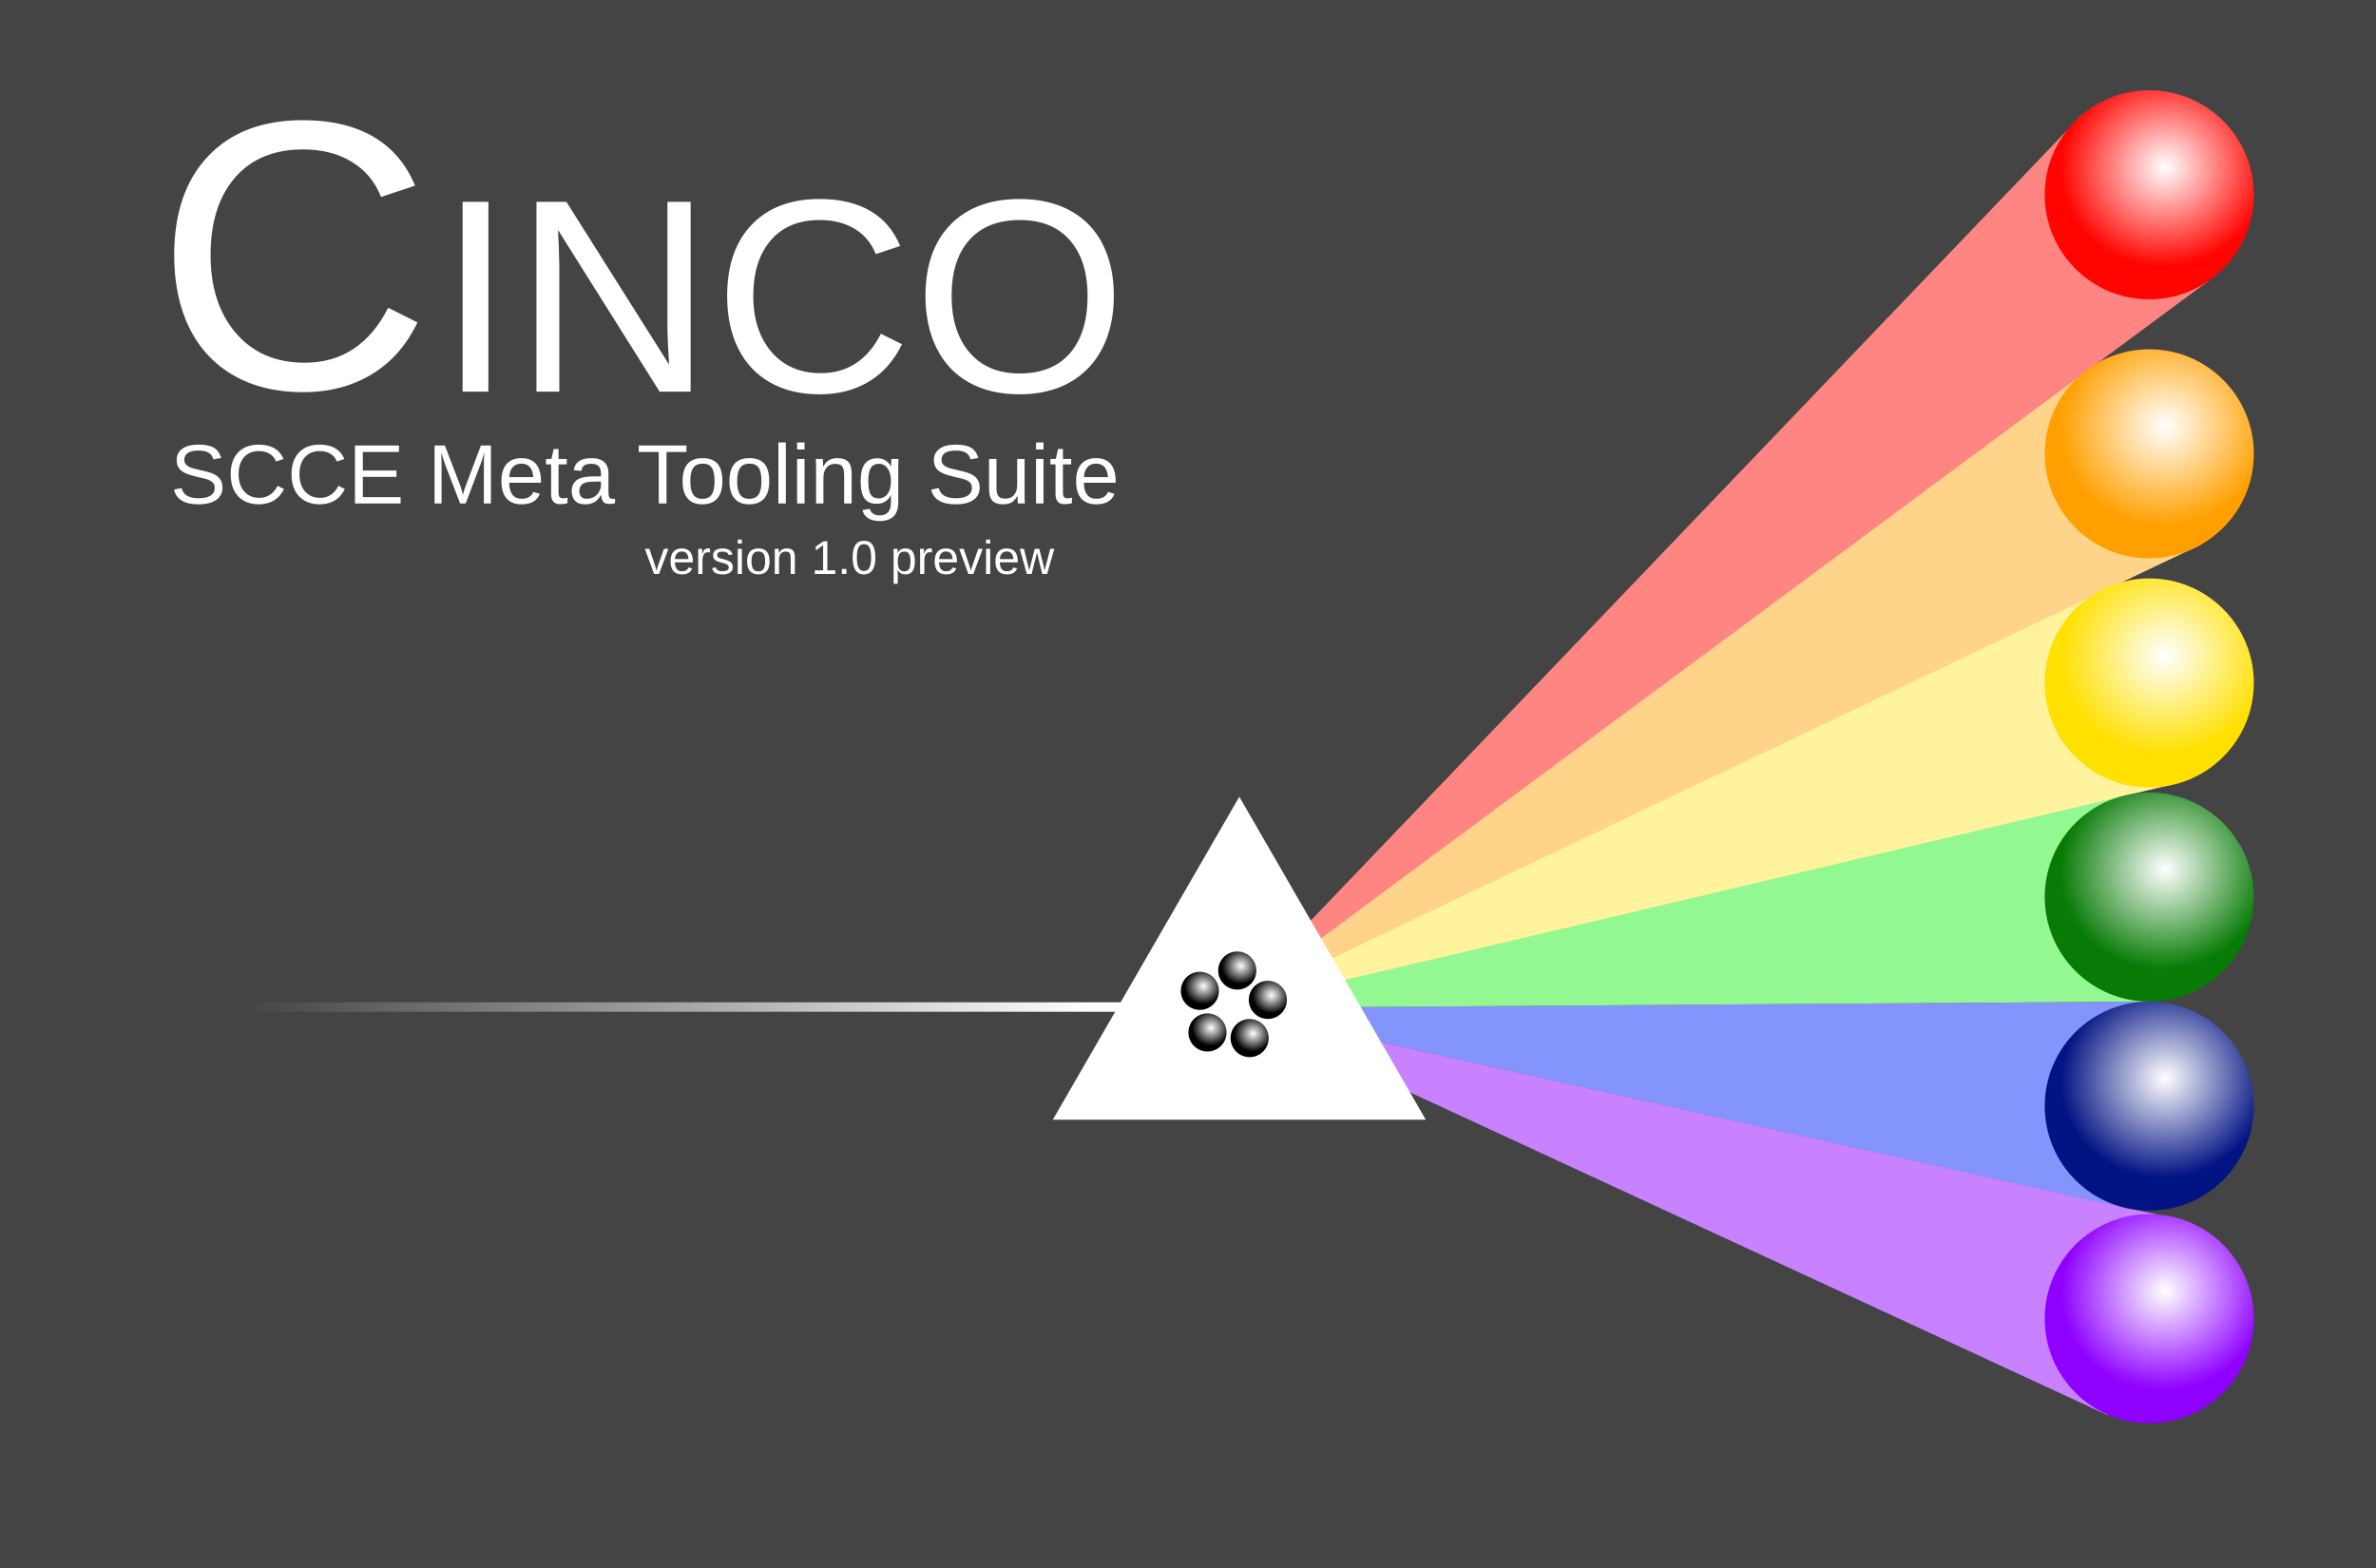
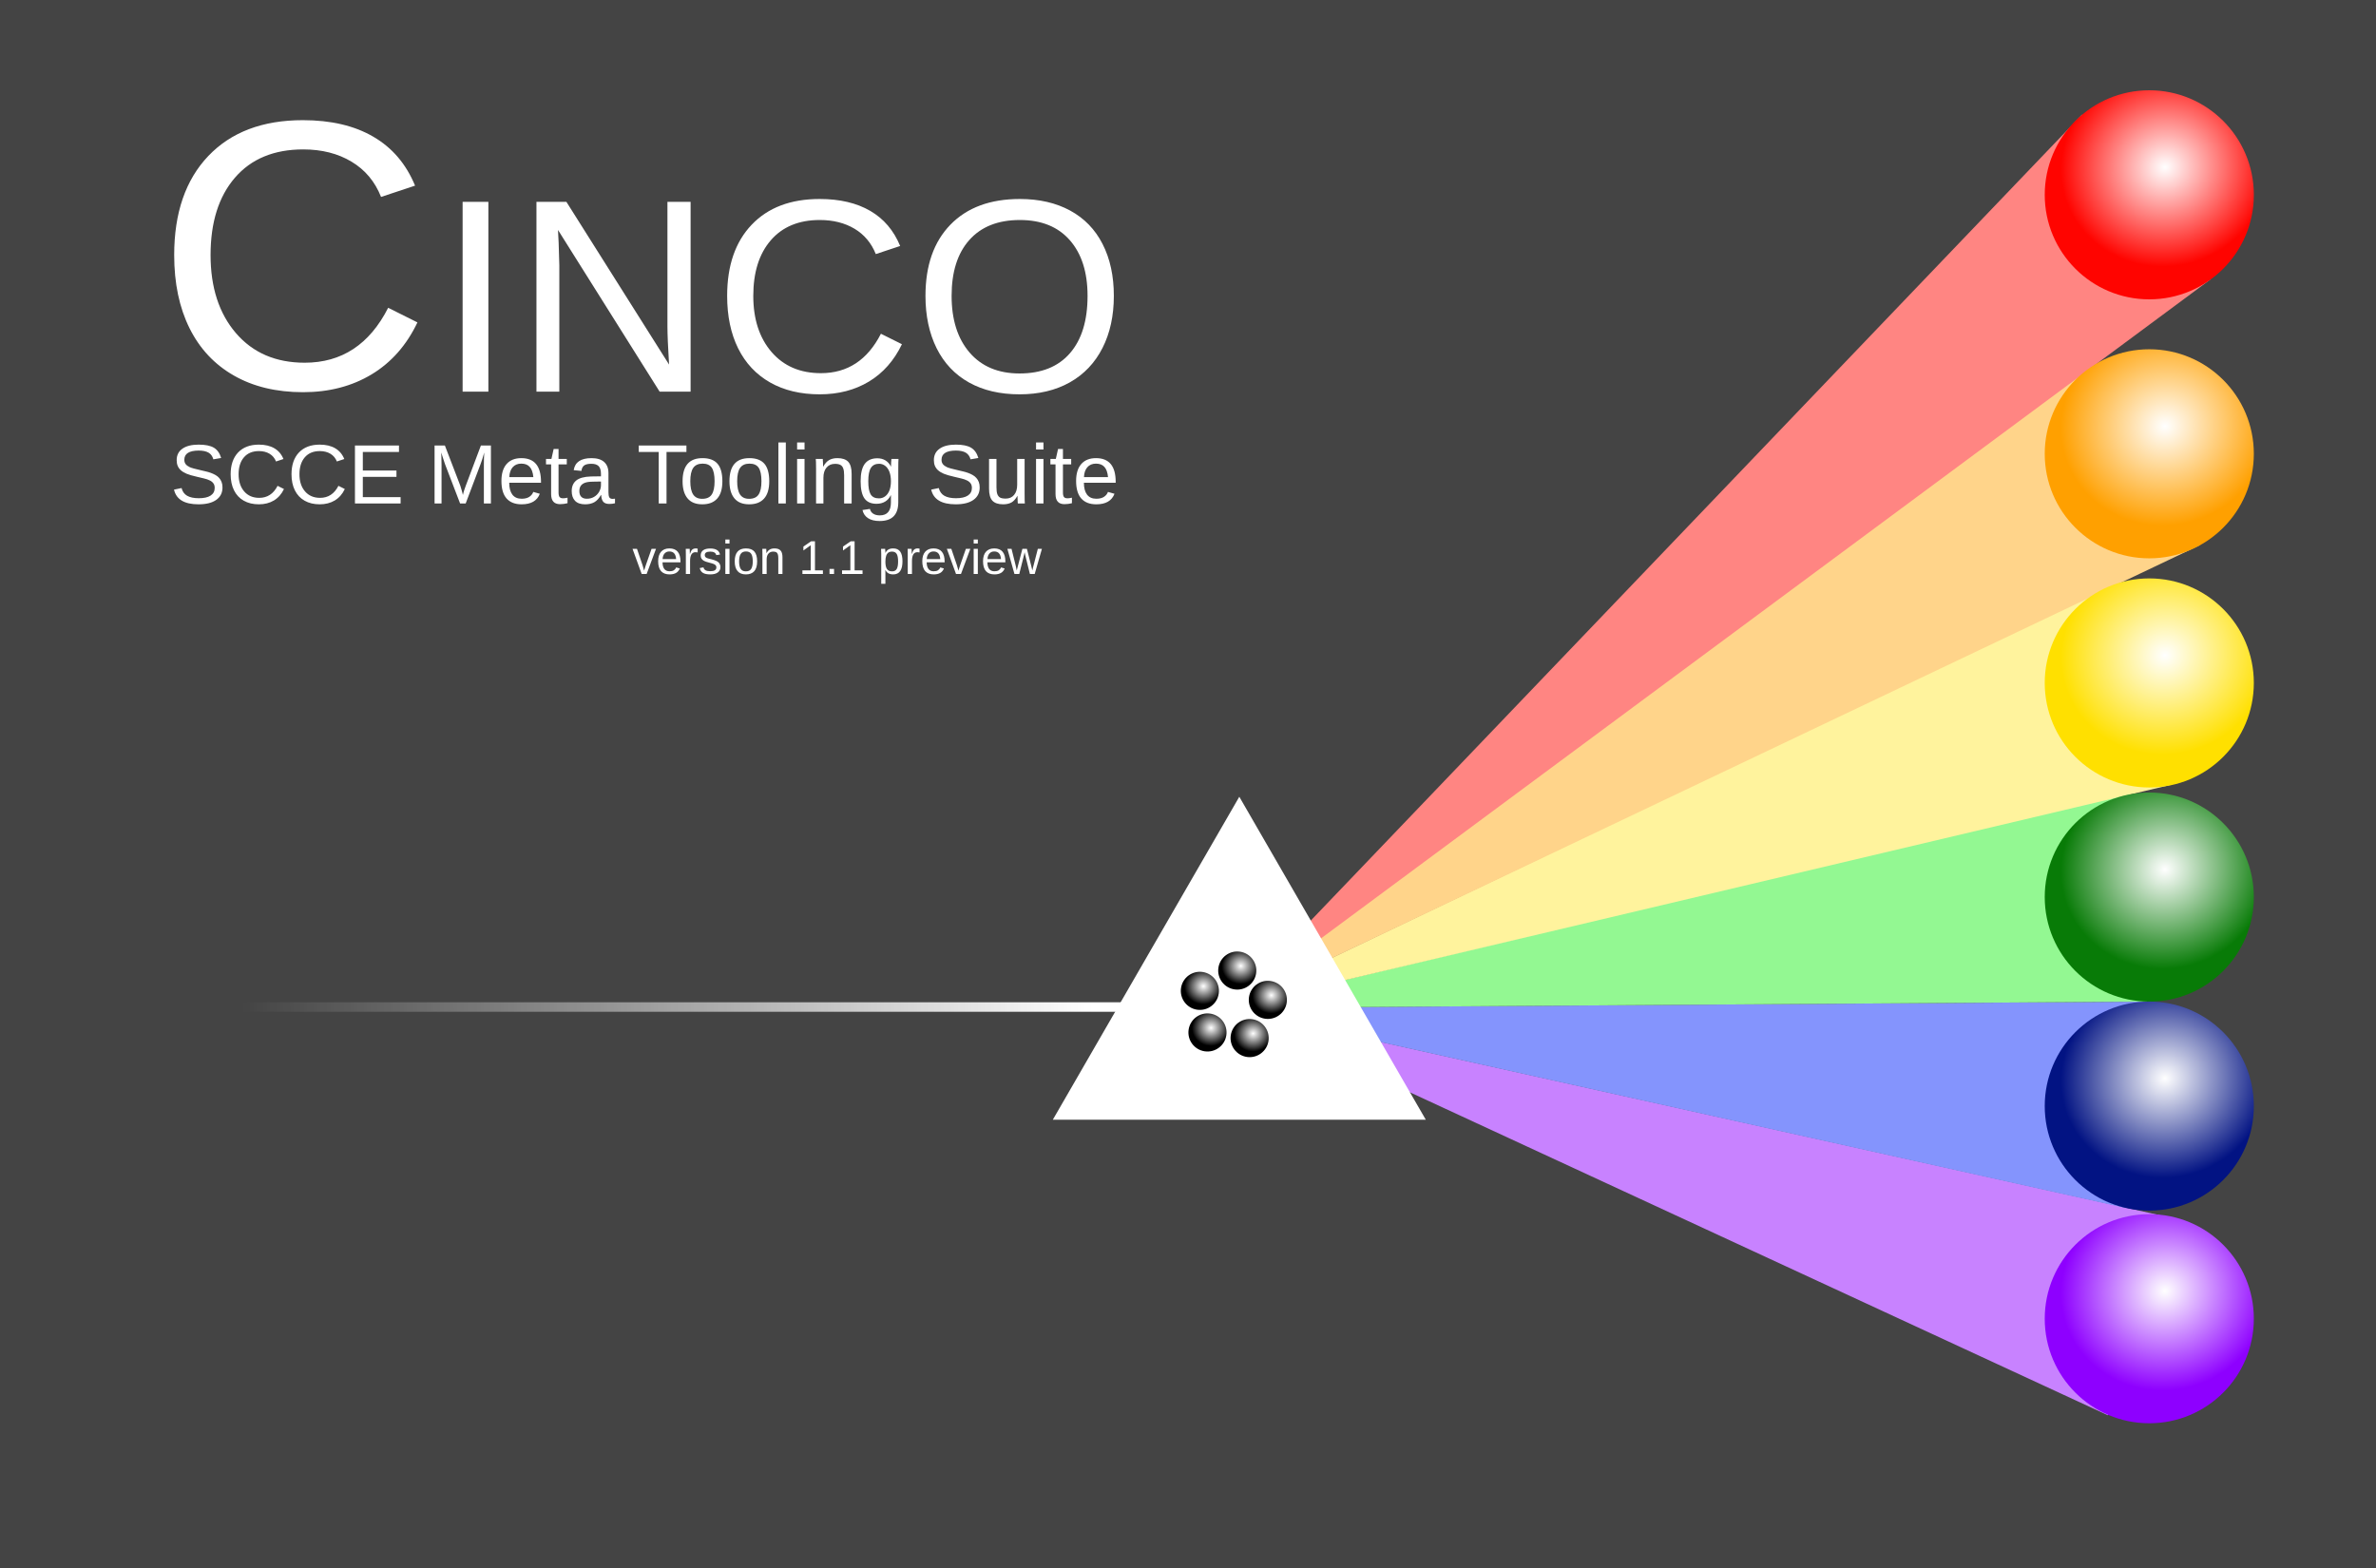
<svg xmlns="http://www.w3.org/2000/svg" xmlns:xlink="http://www.w3.org/1999/xlink" version="1.1" id="svg4020" height="330" width="500">
  <defs id="defs4022">
    <linearGradient id="linearGradient9667">
      <stop style="stop-color:#a8a8a8;stop-opacity:1;" offset="0" id="stop9669" />
      <stop style="stop-color:#a8a8a8;stop-opacity:0.333;" offset="1" id="stop9671" />
    </linearGradient>
    <linearGradient id="linearGradient3938">
      <stop id="stop3940" offset="0" style="stop-color:#ffffff;stop-opacity:1;" />
      <stop id="stop3942" offset="1" style="stop-color:#ffffff;stop-opacity:0;" />
    </linearGradient>
    <radialGradient r="24.499" fy="63.888" fx="8.808" cy="63.888" cx="8.808" gradientTransform="matrix(-0.970415,0.241443,-0.2290749,-0.9207048,29.33424,121.1271)" gradientUnits="userSpaceOnUse" id="radialGradient3985" xlink:href="#linearGradient3796-92" />
    <linearGradient id="linearGradient3796-92">
      <stop id="stop3798-5" offset="0" style="stop-color:#ffffff;stop-opacity:1;" />
      <stop id="stop3800-0" offset="1" style="stop-color:#000000;stop-opacity:1;" />
    </linearGradient>
    <radialGradient r="24.499" fy="63.888" fx="8.808" cy="63.888" cx="8.808" gradientTransform="matrix(-0.970415,0.241443,-0.2290749,-0.9207048,29.33424,121.1271)" gradientUnits="userSpaceOnUse" id="radialGradient3983" xlink:href="#linearGradient3796-3" />
    <linearGradient id="linearGradient3796-3">
      <stop id="stop3798-82" offset="0" style="stop-color:#ffffff;stop-opacity:1;" />
      <stop id="stop3800-89" offset="1" style="stop-color:#ff0000;stop-opacity:1;" />
    </linearGradient>
    <radialGradient r="24.499" fy="63.888" fx="8.808" cy="63.888" cx="8.808" gradientTransform="matrix(-0.970415,0.241443,-0.2290749,-0.9207048,29.33424,121.1271)" gradientUnits="userSpaceOnUse" id="radialGradient3981" xlink:href="#linearGradient3796-96" />
    <linearGradient id="linearGradient3796-96">
      <stop id="stop3798-8" offset="0" style="stop-color:#ffffff;stop-opacity:1;" />
      <stop id="stop3800-3" offset="1" style="stop-color:#ff0000;stop-opacity:1;" />
    </linearGradient>
    <radialGradient r="24.499" fy="63.888" fx="8.808" cy="63.888" cx="8.808" gradientTransform="matrix(-0.970415,0.241443,-0.2290749,-0.9207048,29.33424,121.1271)" gradientUnits="userSpaceOnUse" id="radialGradient3979" xlink:href="#linearGradient3796" />
    <linearGradient id="linearGradient3796">
      <stop id="stop3798" offset="0" style="stop-color:#ffffff;stop-opacity:1;" />
      <stop id="stop3800" offset="1" style="stop-color:#ff0000;stop-opacity:1;" />
    </linearGradient>
    <radialGradient r="24.499" fy="63.888" fx="8.808" cy="63.888" cx="8.808" gradientTransform="matrix(-0.970415,0.241443,-0.2290749,-0.9207048,29.33424,121.1271)" gradientUnits="userSpaceOnUse" id="radialGradient3963" xlink:href="#linearGradient3796-9" />
    <linearGradient id="linearGradient3796-9">
      <stop id="stop3798-4" offset="0" style="stop-color:#ffffff;stop-opacity:1;" />
      <stop id="stop3800-8" offset="1" style="stop-color:#ff0000;stop-opacity:1;" />
    </linearGradient>
    <radialGradient xlink:href="#linearGradient3796-9" id="radialGradient4063" gradientUnits="userSpaceOnUse" gradientTransform="matrix(-0.970415,0.241443,-0.2290749,-0.9207048,29.33424,121.1271)" cx="8.808" cy="63.888" fx="8.808" fy="63.888" r="24.499" />
    <radialGradient r="24.499" fy="63.888" fx="8.808" cy="63.888" cx="8.808" gradientTransform="matrix(-0.970415,0.241443,-0.2290749,-0.9207048,29.33424,121.1271)" gradientUnits="userSpaceOnUse" id="radialGradient4153-9" xlink:href="#linearGradient3796-4" />
    <linearGradient id="linearGradient3796-4">
      <stop id="stop3798-42" offset="0" style="stop-color:#ffffff;stop-opacity:1;" />
      <stop id="stop3800-1" offset="1" style="stop-color:#ffe000;stop-opacity:1;" />
    </linearGradient>
    <radialGradient xlink:href="#linearGradient3796-4" id="radialGradient4686" gradientUnits="userSpaceOnUse" gradientTransform="matrix(-0.970415,0.241443,-0.2290749,-0.9207048,29.33424,121.1271)" cx="8.808" cy="63.888" fx="8.808" fy="63.888" r="24.499" />
    <radialGradient xlink:href="#linearGradient3796-4-9" id="radialGradient4686-3" gradientUnits="userSpaceOnUse" gradientTransform="matrix(-0.970415,0.241443,-0.2290749,-0.9207048,29.33424,121.1271)" cx="8.808" cy="63.888" fx="8.808" fy="63.888" r="24.499" />
    <linearGradient id="linearGradient3796-4-9">
      <stop id="stop3798-42-2" offset="0" style="stop-color:#ffffff;stop-opacity:1;" />
      <stop id="stop3800-1-5" offset="1" style="stop-color:#ffa000;stop-opacity:1;" />
    </linearGradient>
    <radialGradient xlink:href="#linearGradient3796-4-9" id="radialGradient4788" gradientUnits="userSpaceOnUse" gradientTransform="matrix(-0.970415,0.241443,-0.2290749,-0.9207048,29.33424,121.1271)" cx="8.808" cy="63.888" fx="8.808" fy="63.888" r="24.499" />
    <linearGradient id="linearGradient3796-4-5">
      <stop id="stop3798-42-4" offset="0" style="stop-color:#ffffff;stop-opacity:1;" />
      <stop id="stop3800-1-2" offset="1" style="stop-color:#087b07;stop-opacity:1;" />
    </linearGradient>
    <radialGradient xlink:href="#linearGradient3796-4-5" id="radialGradient4788-7" gradientUnits="userSpaceOnUse" gradientTransform="matrix(-0.970415,0.241443,-0.2290749,-0.9207048,29.33424,121.1271)" cx="8.808" cy="63.888" fx="8.808" fy="63.888" r="24.499" />
    <radialGradient xlink:href="#linearGradient3796-4-0" id="radialGradient4686-9" gradientUnits="userSpaceOnUse" gradientTransform="matrix(-0.970415,0.241443,-0.2290749,-0.9207048,29.33424,121.1271)" cx="8.808" cy="63.888" fx="8.808" fy="63.888" r="24.499" />
    <linearGradient id="linearGradient3796-4-0">
      <stop id="stop3798-42-5" offset="0" style="stop-color:#ffffff;stop-opacity:1;" />
      <stop id="stop3800-1-0" offset="1" style="stop-color:#021383;stop-opacity:1;" />
    </linearGradient>
    <radialGradient xlink:href="#linearGradient3796-4-0" id="radialGradient4788-8" gradientUnits="userSpaceOnUse" gradientTransform="matrix(-0.970415,0.241443,-0.2290749,-0.9207048,29.33424,121.1271)" cx="8.808" cy="63.888" fx="8.808" fy="63.888" r="24.499" />
    <radialGradient xlink:href="#linearGradient3796-4-7" id="radialGradient4686-25" gradientUnits="userSpaceOnUse" gradientTransform="matrix(-0.970415,0.241443,-0.2290749,-0.9207048,29.33424,121.1271)" cx="8.808" cy="63.888" fx="8.808" fy="63.888" r="24.499" />
    <linearGradient id="linearGradient3796-4-7">
      <stop id="stop3798-42-9" offset="0" style="stop-color:#ffffff;stop-opacity:1;" />
      <stop id="stop3800-1-8" offset="1" style="stop-color:#8e00ff;stop-opacity:1;" />
    </linearGradient>
    <radialGradient xlink:href="#linearGradient3796-4-7" id="radialGradient4788-9" gradientUnits="userSpaceOnUse" gradientTransform="matrix(-0.970415,0.241443,-0.2290749,-0.9207048,29.33424,121.1271)" cx="8.808" cy="63.888" fx="8.808" fy="63.888" r="24.499" />
    <linearGradient id="linearGradient3796-92-3">
      <stop id="stop3798-5-5" offset="0" style="stop-color:#ffffff;stop-opacity:1;" />
      <stop id="stop3800-0-4" offset="1" style="stop-color:#000000;stop-opacity:1;" />
    </linearGradient>
    <radialGradient xlink:href="#linearGradient3796-92-3" id="radialGradient4873" gradientUnits="userSpaceOnUse" gradientTransform="matrix(-0.970415,0.241443,-0.2290749,-0.9207048,29.33424,121.1271)" cx="8.808" cy="63.888" fx="8.808" fy="63.888" r="24.499" />
    <linearGradient id="linearGradient3796-92-4">
      <stop id="stop3798-5-2" offset="0" style="stop-color:#ffffff;stop-opacity:1;" />
      <stop id="stop3800-0-8" offset="1" style="stop-color:#000000;stop-opacity:1;" />
    </linearGradient>
    <radialGradient xlink:href="#linearGradient3796-92-4" id="radialGradient4873-3" gradientUnits="userSpaceOnUse" gradientTransform="matrix(-0.970415,0.241443,-0.2290749,-0.9207048,29.33424,121.1271)" cx="8.808" cy="63.888" fx="8.808" fy="63.888" r="24.499" />
    <linearGradient id="linearGradient3796-92-32">
      <stop id="stop3798-5-3" offset="0" style="stop-color:#ffffff;stop-opacity:1;" />
      <stop id="stop3800-0-0" offset="1" style="stop-color:#000000;stop-opacity:1;" />
    </linearGradient>
    <radialGradient xlink:href="#linearGradient3796-92-32" id="radialGradient4873-9" gradientUnits="userSpaceOnUse" gradientTransform="matrix(-0.970415,0.241443,-0.2290749,-0.9207048,29.33424,121.1271)" cx="8.808" cy="63.888" fx="8.808" fy="63.888" r="24.499" />
    <linearGradient id="linearGradient3796-92-2">
      <stop id="stop3798-5-52" offset="0" style="stop-color:#ffffff;stop-opacity:1;" />
      <stop id="stop3800-0-85" offset="1" style="stop-color:#000000;stop-opacity:1;" />
    </linearGradient>
    <radialGradient xlink:href="#linearGradient3796-92-2" id="radialGradient4873-5" gradientUnits="userSpaceOnUse" gradientTransform="matrix(-0.970415,0.241443,-0.2290749,-0.9207048,29.33424,121.1271)" cx="8.808" cy="63.888" fx="8.808" fy="63.888" r="24.499" />
    <radialGradient xlink:href="#linearGradient3796-4-9-1" id="radialGradient4788-2" gradientUnits="userSpaceOnUse" gradientTransform="matrix(-0.970415,0.241443,-0.2290749,-0.9207048,29.33424,121.1271)" cx="8.808" cy="63.888" fx="8.808" fy="63.888" r="24.499" />
    <linearGradient id="linearGradient3796-4-9-1">
      <stop id="stop3798-42-2-3" offset="0" style="stop-color:#ffffff;stop-opacity:1;" />
      <stop id="stop3800-1-5-2" offset="1" style="stop-color:#ff0400;stop-opacity:1;" />
    </linearGradient>
    <radialGradient xlink:href="#linearGradient3796-4-9-1" id="radialGradient4971" gradientUnits="userSpaceOnUse" gradientTransform="matrix(-0.970415,0.241443,-0.2290749,-0.9207048,29.33424,121.1271)" cx="8.808" cy="63.888" fx="8.808" fy="63.888" r="24.499" />
    <radialGradient r="24.499" fy="63.888" fx="8.808" cy="63.888" cx="8.808" gradientTransform="matrix(-0.970415,0.241443,-0.2290749,-0.9207048,29.33424,121.1271)" gradientUnits="userSpaceOnUse" id="radialGradient5042-9" xlink:href="#linearGradient3796-92-4-9" />
    <linearGradient id="linearGradient3796-92-4-9">
      <stop id="stop3798-5-2-6" offset="0" style="stop-color:#ffffff;stop-opacity:1;" />
      <stop id="stop3800-0-8-5" offset="1" style="stop-color:#000000;stop-opacity:1;" />
    </linearGradient>
    <radialGradient r="24.499" fy="63.888" fx="8.808" cy="63.888" cx="8.808" gradientTransform="matrix(-0.970415,0.241443,-0.2290749,-0.9207048,29.33424,121.1271)" gradientUnits="userSpaceOnUse" id="radialGradient5044-5" xlink:href="#linearGradient3796-92-3-9" />
    <linearGradient id="linearGradient3796-92-3-9">
      <stop id="stop3798-5-5-0" offset="0" style="stop-color:#ffffff;stop-opacity:1;" />
      <stop id="stop3800-0-4-8" offset="1" style="stop-color:#000000;stop-opacity:1;" />
    </linearGradient>
    <radialGradient r="24.499" fy="63.888" fx="8.808" cy="63.888" cx="8.808" gradientTransform="matrix(-0.970415,0.241443,-0.2290749,-0.9207048,29.33424,121.1271)" gradientUnits="userSpaceOnUse" id="radialGradient5046-7" xlink:href="#linearGradient3796-92-2-2" />
    <linearGradient id="linearGradient3796-92-2-2">
      <stop id="stop3798-5-52-4" offset="0" style="stop-color:#ffffff;stop-opacity:1;" />
      <stop id="stop3800-0-85-0" offset="1" style="stop-color:#000000;stop-opacity:1;" />
    </linearGradient>
    <radialGradient r="24.499" fy="63.888" fx="8.808" cy="63.888" cx="8.808" gradientTransform="matrix(-0.970415,0.241443,-0.2290749,-0.9207048,29.33424,121.1271)" gradientUnits="userSpaceOnUse" id="radialGradient5048-8" xlink:href="#linearGradient3796-92-32-8" />
    <linearGradient id="linearGradient3796-92-32-8">
      <stop id="stop3798-5-3-3" offset="0" style="stop-color:#ffffff;stop-opacity:1;" />
      <stop id="stop3800-0-0-4" offset="1" style="stop-color:#000000;stop-opacity:1;" />
    </linearGradient>
    <radialGradient r="24.499" fy="63.888" fx="8.808" cy="63.888" cx="8.808" gradientTransform="matrix(-0.970415,0.241443,-0.2290749,-0.9207048,29.33424,121.1271)" gradientUnits="userSpaceOnUse" id="radialGradient5050-2" xlink:href="#linearGradient3796-92-7" />
    <linearGradient id="linearGradient3796-92-7">
      <stop id="stop3798-5-58" offset="0" style="stop-color:#ffffff;stop-opacity:1;" />
      <stop id="stop3800-0-2" offset="1" style="stop-color:#000000;stop-opacity:1;" />
    </linearGradient>
    <radialGradient xlink:href="#linearGradient3796-92-7" id="radialGradient5094" gradientUnits="userSpaceOnUse" gradientTransform="matrix(-0.970415,0.241443,-0.2290749,-0.9207048,29.33424,121.1271)" cx="8.808" cy="63.888" fx="8.808" fy="63.888" r="24.499" />
    <radialGradient r="24.499" fy="63.888" fx="8.808" cy="63.888" cx="8.808" gradientTransform="matrix(-0.970415,0.241443,-0.2290749,-0.9207048,29.33424,121.1271)" gradientUnits="userSpaceOnUse" id="radialGradient5195" xlink:href="#linearGradient3796-92-4-9" />
    <radialGradient r="24.499" fy="63.888" fx="8.808" cy="63.888" cx="8.808" gradientTransform="matrix(-0.970415,0.241443,-0.2290749,-0.9207048,29.33424,121.1271)" gradientUnits="userSpaceOnUse" id="radialGradient5197" xlink:href="#linearGradient3796-92-3-9" />
    <radialGradient r="24.499" fy="63.888" fx="8.808" cy="63.888" cx="8.808" gradientTransform="matrix(-0.970415,0.241443,-0.2290749,-0.9207048,29.33424,121.1271)" gradientUnits="userSpaceOnUse" id="radialGradient5199" xlink:href="#linearGradient3796-92-2-2" />
    <radialGradient r="24.499" fy="63.888" fx="8.808" cy="63.888" cx="8.808" gradientTransform="matrix(-0.970415,0.241443,-0.2290749,-0.9207048,29.33424,121.1271)" gradientUnits="userSpaceOnUse" id="radialGradient5201" xlink:href="#linearGradient3796-92-32-8" />
    <radialGradient r="24.499" fy="63.888" fx="8.808" cy="63.888" cx="8.808" gradientTransform="matrix(-0.970415,0.241443,-0.2290749,-0.9207048,29.33424,121.1271)" gradientUnits="userSpaceOnUse" id="radialGradient5203" xlink:href="#linearGradient3796-92-7" />
    <linearGradient gradientTransform="matrix(1,0,0,0.4444444,2,518.9582)" gradientUnits="userSpaceOnUse" y2="934.697" x2="48.924" y1="934.237" x1="227.933" id="linearGradient3944" xlink:href="#linearGradient3938" />
    <radialGradient r="24.499" fy="63.888" fx="8.808" cy="63.888" cx="8.808" gradientTransform="matrix(-0.970415,0.241443,-0.2290749,-0.9207048,29.33424,121.1271)" gradientUnits="userSpaceOnUse" id="radialGradient5210-7" xlink:href="#linearGradient3796-92-7-1" />
    <linearGradient id="linearGradient3796-92-7-1">
      <stop id="stop3798-5-58-5" offset="0" style="stop-color:#ffffff;stop-opacity:1;" />
      <stop id="stop3800-0-2-1" offset="1" style="stop-color:#000000;stop-opacity:1;" />
    </linearGradient>
    <radialGradient xlink:href="#linearGradient3796-92-7" id="radialGradient8010" gradientUnits="userSpaceOnUse" gradientTransform="matrix(-0.970415,0.241443,-0.2290749,-0.9207048,29.33424,121.1271)" cx="8.808" cy="63.888" fx="8.808" fy="63.888" r="24.499" />
    <radialGradient r="24.499" fy="63.888" fx="8.808" cy="63.888" cx="8.808" gradientTransform="matrix(-0.970415,0.241443,-0.2290749,-0.9207048,29.33424,121.1271)" gradientUnits="userSpaceOnUse" id="radialGradient7991-5" xlink:href="#linearGradient3796-92-7-1-8" />
    <linearGradient id="linearGradient3796-92-7-1-8">
      <stop id="stop3798-5-58-5-9" offset="0" style="stop-color:#ffffff;stop-opacity:1;" />
      <stop id="stop3800-0-2-1-3" offset="1" style="stop-color:#000000;stop-opacity:1;" />
    </linearGradient>
    <radialGradient xlink:href="#linearGradient3796-92-7-18" id="radialGradient8010-0" gradientUnits="userSpaceOnUse" gradientTransform="matrix(-0.970415,0.241443,-0.2290749,-0.9207048,29.33424,121.1271)" cx="8.808" cy="63.888" fx="8.808" fy="63.888" r="24.499" />
    <linearGradient id="linearGradient3796-92-7-18">
      <stop id="stop3798-5-58-7" offset="0" style="stop-color:#ffffff;stop-opacity:1;" />
      <stop id="stop3800-0-2-9" offset="1" style="stop-color:#000000;stop-opacity:1;" />
    </linearGradient>
    <radialGradient r="24.499" fy="63.888" fx="8.808" cy="63.888" cx="8.808" gradientTransform="matrix(-0.970415,0.241443,-0.2290749,-0.9207048,29.33424,121.1271)" gradientUnits="userSpaceOnUse" id="radialGradient9392-7" xlink:href="#linearGradient3796-92-7-18-9" />
    <linearGradient id="linearGradient3796-92-7-18-9">
      <stop id="stop3798-5-58-7-7" offset="0" style="stop-color:#ffffff;stop-opacity:1;" />
      <stop id="stop3800-0-2-9-5" offset="1" style="stop-color:#000000;stop-opacity:1;" />
    </linearGradient>
    <radialGradient r="24.499" fy="63.888" fx="8.808" cy="63.888" cx="8.808" gradientTransform="matrix(-0.970415,0.241443,-0.2290749,-0.9207048,29.33424,121.1271)" gradientUnits="userSpaceOnUse" id="radialGradient9392-2" xlink:href="#linearGradient3796-92-7-18-5" />
    <linearGradient id="linearGradient3796-92-7-18-5">
      <stop id="stop3798-5-58-7-8" offset="0" style="stop-color:#ffffff;stop-opacity:1;" />
      <stop id="stop3800-0-2-9-50" offset="1" style="stop-color:#000000;stop-opacity:1;" />
    </linearGradient>
    <radialGradient r="24.499" fy="63.888" fx="8.808" cy="63.888" cx="8.808" gradientTransform="matrix(-0.970415,0.241443,-0.2290749,-0.9207048,29.33424,121.1271)" gradientUnits="userSpaceOnUse" id="radialGradient9392-0" xlink:href="#linearGradient3796-92-7-18-7" />
    <linearGradient id="linearGradient3796-92-7-18-7">
      <stop id="stop3798-5-58-7-1" offset="0" style="stop-color:#ffffff;stop-opacity:1;" />
      <stop id="stop3800-0-2-9-9" offset="1" style="stop-color:#000000;stop-opacity:1;" />
    </linearGradient>
    <radialGradient r="24.499" fy="63.888" fx="8.808" cy="63.888" cx="8.808" gradientTransform="matrix(-0.970415,0.241443,-0.2290749,-0.9207048,29.33424,121.1271)" gradientUnits="userSpaceOnUse" id="radialGradient9392-4" xlink:href="#linearGradient3796-92-7-18-95" />
    <linearGradient id="linearGradient3796-92-7-18-95">
      <stop id="stop3798-5-58-7-86" offset="0" style="stop-color:#ffffff;stop-opacity:1;" />
      <stop id="stop3800-0-2-9-6" offset="1" style="stop-color:#000000;stop-opacity:1;" />
    </linearGradient>
    <radialGradient r="24.499" fy="63.888" fx="8.808" cy="63.888" cx="8.808" gradientTransform="matrix(-0.970415,0.241443,-0.2290749,-0.9207048,29.33424,121.1271)" gradientUnits="userSpaceOnUse" id="radialGradient9392-73" xlink:href="#linearGradient3796-92-7-18-0" />
    <linearGradient id="linearGradient3796-92-7-18-0">
      <stop id="stop3798-5-58-7-6" offset="0" style="stop-color:#ffffff;stop-opacity:1;" />
      <stop id="stop3800-0-2-9-8" offset="1" style="stop-color:#000000;stop-opacity:1;" />
    </linearGradient>
    <radialGradient r="24.499" fy="63.888" fx="8.808" cy="63.888" cx="8.808" gradientTransform="matrix(-0.970415,0.241443,-0.2290749,-0.9207048,29.33424,121.1271)" gradientUnits="userSpaceOnUse" id="radialGradient9392-21" xlink:href="#linearGradient3796-92-7-18-8" />
    <linearGradient id="linearGradient3796-92-7-18-8">
      <stop id="stop3798-5-58-7-5" offset="0" style="stop-color:#ffffff;stop-opacity:1;" />
      <stop id="stop3800-0-2-9-3" offset="1" style="stop-color:#000000;stop-opacity:1;" />
    </linearGradient>
    <radialGradient r="24.499" fy="63.888" fx="8.808" cy="63.888" cx="8.808" gradientTransform="matrix(-0.970415,0.241443,-0.2290749,-0.9207048,29.33424,121.1271)" gradientUnits="userSpaceOnUse" id="radialGradient9392-8" xlink:href="#linearGradient3796-92-7-18-1" />
    <linearGradient id="linearGradient3796-92-7-18-1">
      <stop id="stop3798-5-58-7-2" offset="0" style="stop-color:#ffffff;stop-opacity:1;" />
      <stop id="stop3800-0-2-9-30" offset="1" style="stop-color:#000000;stop-opacity:1;" />
    </linearGradient>
    <radialGradient r="24.499" fy="63.888" fx="8.808" cy="63.888" cx="8.808" gradientTransform="matrix(-0.970415,0.241443,-0.2290749,-0.9207048,29.33424,121.1271)" gradientUnits="userSpaceOnUse" id="radialGradient9392-48" xlink:href="#linearGradient3796-92-7-18-96" />
    <linearGradient id="linearGradient3796-92-7-18-96">
      <stop id="stop3798-5-58-7-0" offset="0" style="stop-color:#ffffff;stop-opacity:1;" />
      <stop id="stop3800-0-2-9-80" offset="1" style="stop-color:#000000;stop-opacity:1;" />
    </linearGradient>
    <radialGradient r="24.499" fy="63.888" fx="8.808" cy="63.888" cx="8.808" gradientTransform="matrix(-0.970415,0.241443,-0.2290749,-0.9207048,29.33424,121.1271)" gradientUnits="userSpaceOnUse" id="radialGradient9392-23" xlink:href="#linearGradient3796-92-7-18-94" />
    <linearGradient id="linearGradient3796-92-7-18-94">
      <stop id="stop3798-5-58-7-50" offset="0" style="stop-color:#ffffff;stop-opacity:1;" />
      <stop id="stop3800-0-2-9-4" offset="1" style="stop-color:#000000;stop-opacity:1;" />
    </linearGradient>
    <radialGradient r="24.499" fy="63.888" fx="8.808" cy="63.888" cx="8.808" gradientTransform="matrix(-0.970415,0.241443,-0.2290749,-0.9207048,29.33424,121.1271)" gradientUnits="userSpaceOnUse" id="radialGradient9392-6" xlink:href="#linearGradient3796-92-7-18-6" />
    <linearGradient id="linearGradient3796-92-7-18-6">
      <stop id="stop3798-5-58-7-88" offset="0" style="stop-color:#ffffff;stop-opacity:1;" />
      <stop id="stop3800-0-2-9-98" offset="1" style="stop-color:#000000;stop-opacity:1;" />
    </linearGradient>
    <radialGradient xlink:href="#linearGradient3796-92-7-18-8" id="radialGradient9639" gradientUnits="userSpaceOnUse" gradientTransform="matrix(-0.970415,0.241443,-0.2290749,-0.9207048,29.33424,121.1271)" cx="8.808" cy="63.888" fx="8.808" fy="63.888" r="24.499" />
    <radialGradient xlink:href="#linearGradient3796-92-7-18-1" id="radialGradient9641" gradientUnits="userSpaceOnUse" gradientTransform="matrix(-0.970415,0.241443,-0.2290749,-0.9207048,29.33424,121.1271)" cx="8.808" cy="63.888" fx="8.808" fy="63.888" r="24.499" />
    <radialGradient xlink:href="#linearGradient3796-92-7-18-96" id="radialGradient9643" gradientUnits="userSpaceOnUse" gradientTransform="matrix(-0.970415,0.241443,-0.2290749,-0.9207048,29.33424,121.1271)" cx="8.808" cy="63.888" fx="8.808" fy="63.888" r="24.499" />
    <radialGradient xlink:href="#linearGradient3796-92-7-18-94" id="radialGradient9645" gradientUnits="userSpaceOnUse" gradientTransform="matrix(-0.970415,0.241443,-0.2290749,-0.9207048,29.33424,121.1271)" cx="8.808" cy="63.888" fx="8.808" fy="63.888" r="24.499" />
    <radialGradient xlink:href="#linearGradient3796-92-7-18-6" id="radialGradient9647" gradientUnits="userSpaceOnUse" gradientTransform="matrix(-0.970415,0.241443,-0.2290749,-0.9207048,29.33424,121.1271)" cx="8.808" cy="63.888" fx="8.808" fy="63.888" r="24.499" />
  </defs>
  <g transform="translate(0,-722.3622)" id="layer1">
    <rect y="722.362" x="0" height="330" width="500" id="rect5033" style="color:#000000;fill:#444444;fill-opacity:1;fill-rule:nonzero;stroke:none;stroke-width:0.181;marker:none;visibility:visible;display:inline;overflow:visible;enable-background:accumulate" />
    <path id="path4161" d="m 44.844,933.3 0,2 216.438,0 0,-2 -216.438,0 z" style="font-size:medium;font-style:normal;font-variant:normal;font-weight:normal;font-stretch:normal;text-indent:0;text-align:start;text-decoration:none;line-height:normal;letter-spacing:normal;word-spacing:normal;text-transform:none;direction:ltr;block-progression:tb;writing-mode:lr-tb;text-anchor:start;baseline-shift:baseline;color:#000000;fill:url(#linearGradient3944);fill-opacity:1;stroke:none;stroke-width:4.5;marker:none;visibility:visible;display:inline;overflow:visible;enable-background:accumulate;font-family:Sans;-inkscape-font-specification:Sans" />
    <path transform="translate(0,722.3622)" id="path5031" d="m 258.28,212.11 196.191,43.638 -10.899,42.109 z" style="fill:#c882ff;fill-opacity:1;stroke:none" />
    <path transform="translate(0,722.3622)" id="path5029" d="m 258.246,212.123 194.207,-1.336 -5.336,43.402 z" style="fill:#8494fd;fill-opacity:1;stroke:none" />
    <path transform="translate(0,722.3622)" id="path5027" d="m 258.243,212.129 189.888,-45.343 3.6,44.001 z" style="fill:#93f892;fill-opacity:1;stroke:none" />
    <path transform="translate(0,722.3622)" id="path5025" d="m 258.227,212.138 186.036,-89.001 12.907,41.957 z" style="fill:#fff39d;fill-opacity:1;stroke:none" />
    <path transform="translate(0,722.3622)" id="path5023" d="M 258.214,212.143 438.262,75.917 462.908,114.74 z" style="fill:#ffd48a;fill-opacity:1;stroke:none" />
-     <text id="text4130" y="828.326" x="35.806" style="font-size:17.732px;font-style:normal;font-variant:normal;font-weight:normal;font-stretch:normal;line-height:125%;letter-spacing:0px;word-spacing:0px;fill:#ffffff;fill-opacity:1;stroke:none;font-family:Akkurat Office;-inkscape-font-specification:Akkurat Office" xml:space="preserve">
-       <tspan y="828.326" x="35.806" id="tspan4132" style="font-size:17.732px;font-style:normal;font-variant:normal;font-weight:normal;font-stretch:normal;font-family:Arial;-inkscape-font-specification:Arial">SCCE Meta Tooling Suite</tspan>
+     <text id="text4130" y="828.326" x="35.806" style="font-style:normal;font-variant:normal;font-weight:normal;font-stretch:normal;line-height:0%;font-family:'Akkurat Office';-inkscape-font-specification:'Akkurat Office';letter-spacing:0px;word-spacing:0px;fill:#ffffff;fill-opacity:1;stroke:none" xml:space="preserve">
+       <tspan y="828.326" x="35.806" id="tspan4132" style="font-style:normal;font-variant:normal;font-weight:normal;font-stretch:normal;font-size:17.732px;line-height:1.25;font-family:Arial;-inkscape-font-specification:Arial">SCCE Meta Tooling Suite</tspan>
    </text>
    <path style="fill:#ff8582;fill-opacity:1;stroke:none" d="M 258.243,934.485 438.133,746.495 465.111,781.209 z" id="path5009" />
    <path transform="matrix(0.5303791,0,0,0.5303791,199.8029,899.3722)" d="m 188.996,110.579 -73.996,0 -73.996,0 L 78.002,46.496 115,-17.586 151.998,46.496 Z" id="path4142" style="color:#000000;fill:#ffffff;fill-opacity:1;fill-rule:nonzero;stroke:none;stroke-width:3;marker:none;visibility:visible;display:inline;overflow:visible;enable-background:accumulate" />
    <path transform="matrix(0.8980288,0,0,0.8980288,450.0613,802.4165)" d="M 26.981,70.907 A 24.499,24.499 0 0 1 2.482,95.406 24.499,24.499 0 0 1 -22.017,70.907 24.499,24.499 0 0 1 2.482,46.408 24.499,24.499 0 0 1 26.981,70.907 Z" id="path3026-22" style="color:#000000;fill:url(#radialGradient4686);fill-opacity:1;fill-rule:nonzero;stroke:none;stroke-width:0.5;marker:none;visibility:visible;display:inline;overflow:visible;enable-background:accumulate" />
    <path transform="matrix(0.8980288,0,0,0.8980288,450.0613,754.1913)" d="M 26.981,70.907 A 24.499,24.499 0 0 1 2.482,95.406 24.499,24.499 0 0 1 -22.017,70.907 24.499,24.499 0 0 1 2.482,46.408 24.499,24.499 0 0 1 26.981,70.907 Z" id="path3026-22-1" style="color:#000000;fill:url(#radialGradient4788);fill-opacity:1;fill-rule:nonzero;stroke:none;stroke-width:0.5;marker:none;visibility:visible;display:inline;overflow:visible;enable-background:accumulate" />
    <path transform="matrix(0.8980288,0,0,0.8980288,450.0613,847.4772)" d="M 26.981,70.907 A 24.499,24.499 0 0 1 2.482,95.406 24.499,24.499 0 0 1 -22.017,70.907 24.499,24.499 0 0 1 2.482,46.408 24.499,24.499 0 0 1 26.981,70.907 Z" id="path3026-22-8" style="color:#000000;fill:url(#radialGradient4788-7);fill-opacity:1;fill-rule:nonzero;stroke:none;stroke-width:0.5;marker:none;visibility:visible;display:inline;overflow:visible;enable-background:accumulate" />
    <path transform="matrix(0.8980288,0,0,0.8980288,450.0613,891.4704)" d="M 26.981,70.907 A 24.499,24.499 0 0 1 2.482,95.406 24.499,24.499 0 0 1 -22.017,70.907 24.499,24.499 0 0 1 2.482,46.408 24.499,24.499 0 0 1 26.981,70.907 Z" id="path3026-22-2" style="color:#000000;fill:url(#radialGradient4788-8);fill-opacity:1;fill-rule:nonzero;stroke:none;stroke-width:0.5;marker:none;visibility:visible;display:inline;overflow:visible;enable-background:accumulate" />
    <path transform="matrix(0.8980288,0,0,0.8980288,450.0613,936.2224)" d="M 26.981,70.907 A 24.499,24.499 0 0 1 2.482,95.406 24.499,24.499 0 0 1 -22.017,70.907 24.499,24.499 0 0 1 2.482,46.408 24.499,24.499 0 0 1 26.981,70.907 Z" id="path3026-22-85" style="color:#000000;fill:url(#radialGradient4788-9);fill-opacity:1;fill-rule:nonzero;stroke:none;stroke-width:0.5;marker:none;visibility:visible;display:inline;overflow:visible;enable-background:accumulate" />
    <path transform="matrix(0.8980288,0,0,0.8980288,450.0613,699.6854)" d="M 26.981,70.907 A 24.499,24.499 0 0 1 2.482,95.406 24.499,24.499 0 0 1 -22.017,70.907 24.499,24.499 0 0 1 2.482,46.408 24.499,24.499 0 0 1 26.981,70.907 Z" id="path3026-22-1-1" style="color:#000000;fill:url(#radialGradient4971);fill-opacity:1;fill-rule:nonzero;stroke:none;stroke-width:0.5;marker:none;visibility:visible;display:inline;overflow:visible;enable-background:accumulate" />
    <g id="g3946">
-       <text xml:space="preserve" style="font-size:80.845px;font-style:normal;font-variant:normal;font-weight:normal;font-stretch:normal;line-height:125%;letter-spacing:0px;word-spacing:0px;fill:#ffffff;fill-opacity:1;stroke:none;font-family:Arial;-inkscape-font-specification:Arial" x="32.545" y="804.104" id="text4122">
-         <tspan x="32.545" y="804.104" id="tspan4126">C</tspan>
+       <text xml:space="preserve" style="font-style:normal;font-variant:normal;font-weight:normal;font-stretch:normal;line-height:0%;font-family:Arial;-inkscape-font-specification:Arial;letter-spacing:0px;word-spacing:0px;fill:#ffffff;fill-opacity:1;stroke:none" x="32.545" y="804.104" id="text4122">
+         <tspan x="32.545" y="804.104" id="tspan4126" style="font-size:80.845px;line-height:1.25">C</tspan>
      </text>
-       <text xml:space="preserve" style="font-size:58.073px;font-style:normal;font-variant:normal;font-weight:normal;font-stretch:normal;line-height:125%;letter-spacing:0px;word-spacing:0px;fill:#ffffff;fill-opacity:1;stroke:none;font-family:Arial;-inkscape-font-specification:Arial" x="91.991" y="804.79" id="text4122-4">
-         <tspan x="91.991" y="804.79" id="tspan4126-6">INCO</tspan>
+       <text xml:space="preserve" style="font-style:normal;font-variant:normal;font-weight:normal;font-stretch:normal;line-height:0%;font-family:Arial;-inkscape-font-specification:Arial;letter-spacing:0px;word-spacing:0px;fill:#ffffff;fill-opacity:1;stroke:none" x="91.991" y="804.79" id="text4122-4">
+         <tspan x="91.991" y="804.79" id="tspan4126-6" style="font-size:58.073px;line-height:1.25">INCO</tspan>
      </text>
    </g>
-     <text xml:space="preserve" style="font-style:normal;font-variant:normal;font-weight:normal;font-stretch:normal;font-size:10px;line-height:125%;font-family:'Akkurat Office';-inkscape-font-specification:'Akkurat Office';text-align:end;letter-spacing:0px;word-spacing:0px;text-anchor:end;fill:#ffffff;fill-opacity:1;stroke:none" x="234.833" y="843.155" id="text3930">
-       <tspan style="font-style:normal;font-variant:normal;font-weight:normal;font-stretch:normal;font-size:10px;font-family:Arial;-inkscape-font-specification:Arial;text-align:end;text-anchor:end;fill:#ffffff;fill-opacity:1" x="234.833" y="843.155" id="tspan9709">version 1.0 preview</tspan>
+     <text xml:space="preserve" style="font-style:normal;font-variant:normal;font-weight:normal;font-stretch:normal;line-height:0%;font-family:'Akkurat Office';-inkscape-font-specification:'Akkurat Office';text-align:end;letter-spacing:0px;word-spacing:0px;text-anchor:end;fill:#ffffff;fill-opacity:1;stroke:none" x="234.833" y="843.155" id="text3930">
+       <tspan style="font-style:normal;font-variant:normal;font-weight:normal;font-stretch:normal;font-size:10px;line-height:1.25;font-family:Arial;-inkscape-font-specification:Arial;text-align:end;text-anchor:end;fill:#ffffff;fill-opacity:1" x="234.833" y="843.155" id="tspan9709">version 1.1 preview</tspan>
    </text>
    <g id="g9632" transform="matrix(0.9898435,0.142161,-0.142161,0.9898435,158.1308,-110.5022)">
      <path transform="matrix(0.1637108,0,0,0.1637108,243.8769,1014.237)" d="M 26.981,70.907 A 24.499,24.499 0 0 1 2.482,95.406 24.499,24.499 0 0 1 -22.017,70.907 24.499,24.499 0 0 1 2.482,46.408 24.499,24.499 0 0 1 26.981,70.907 Z" id="path3026-2-5-3-13" style="color:#000000;fill:url(#radialGradient9639);fill-opacity:1;fill-rule:nonzero;stroke:none;stroke-width:0.5;marker:none;visibility:visible;display:inline;overflow:visible;enable-background:accumulate" />
      <path transform="matrix(0.1637108,0,0,0.1637108,252.8262,1014.149)" d="M 26.981,70.907 A 24.499,24.499 0 0 1 2.482,95.406 24.499,24.499 0 0 1 -22.017,70.907 24.499,24.499 0 0 1 2.482,46.408 24.499,24.499 0 0 1 26.981,70.907 Z" id="path3026-2-5-3-51" style="color:#000000;fill:url(#radialGradient9641);fill-opacity:1;fill-rule:nonzero;stroke:none;stroke-width:0.5;marker:none;visibility:visible;display:inline;overflow:visible;enable-background:accumulate" />
      <path transform="matrix(0.1637108,0,0,0.1637108,255.4779,1005.642)" d="M 26.981,70.907 A 24.499,24.499 0 0 1 2.482,95.406 24.499,24.499 0 0 1 -22.017,70.907 24.499,24.499 0 0 1 2.482,46.408 24.499,24.499 0 0 1 26.981,70.907 Z" id="path3026-2-5-3-9" style="color:#000000;fill:url(#radialGradient9643);fill-opacity:1;fill-rule:nonzero;stroke:none;stroke-width:0.5;marker:none;visibility:visible;display:inline;overflow:visible;enable-background:accumulate" />
      <path transform="matrix(0.1637108,0,0,0.1637108,248.23,1000.449)" d="M 26.981,70.907 A 24.499,24.499 0 0 1 2.482,95.406 24.499,24.499 0 0 1 -22.017,70.907 24.499,24.499 0 0 1 2.482,46.408 24.499,24.499 0 0 1 26.981,70.907 Z" id="path3026-2-5-3-65" style="color:#000000;fill:url(#radialGradient9645);fill-opacity:1;fill-rule:nonzero;stroke:none;stroke-width:0.5;marker:none;visibility:visible;display:inline;overflow:visible;enable-background:accumulate" />
      <path transform="matrix(0.1637108,0,0,0.1637108,241.0485,1005.796)" d="M 26.981,70.907 A 24.499,24.499 0 0 1 2.482,95.406 24.499,24.499 0 0 1 -22.017,70.907 24.499,24.499 0 0 1 2.482,46.408 24.499,24.499 0 0 1 26.981,70.907 Z" id="path3026-2-5-3-62" style="color:#000000;fill:url(#radialGradient9647);fill-opacity:1;fill-rule:nonzero;stroke:none;stroke-width:0.5;marker:none;visibility:visible;display:inline;overflow:visible;enable-background:accumulate" />
    </g>
  </g>
</svg>
